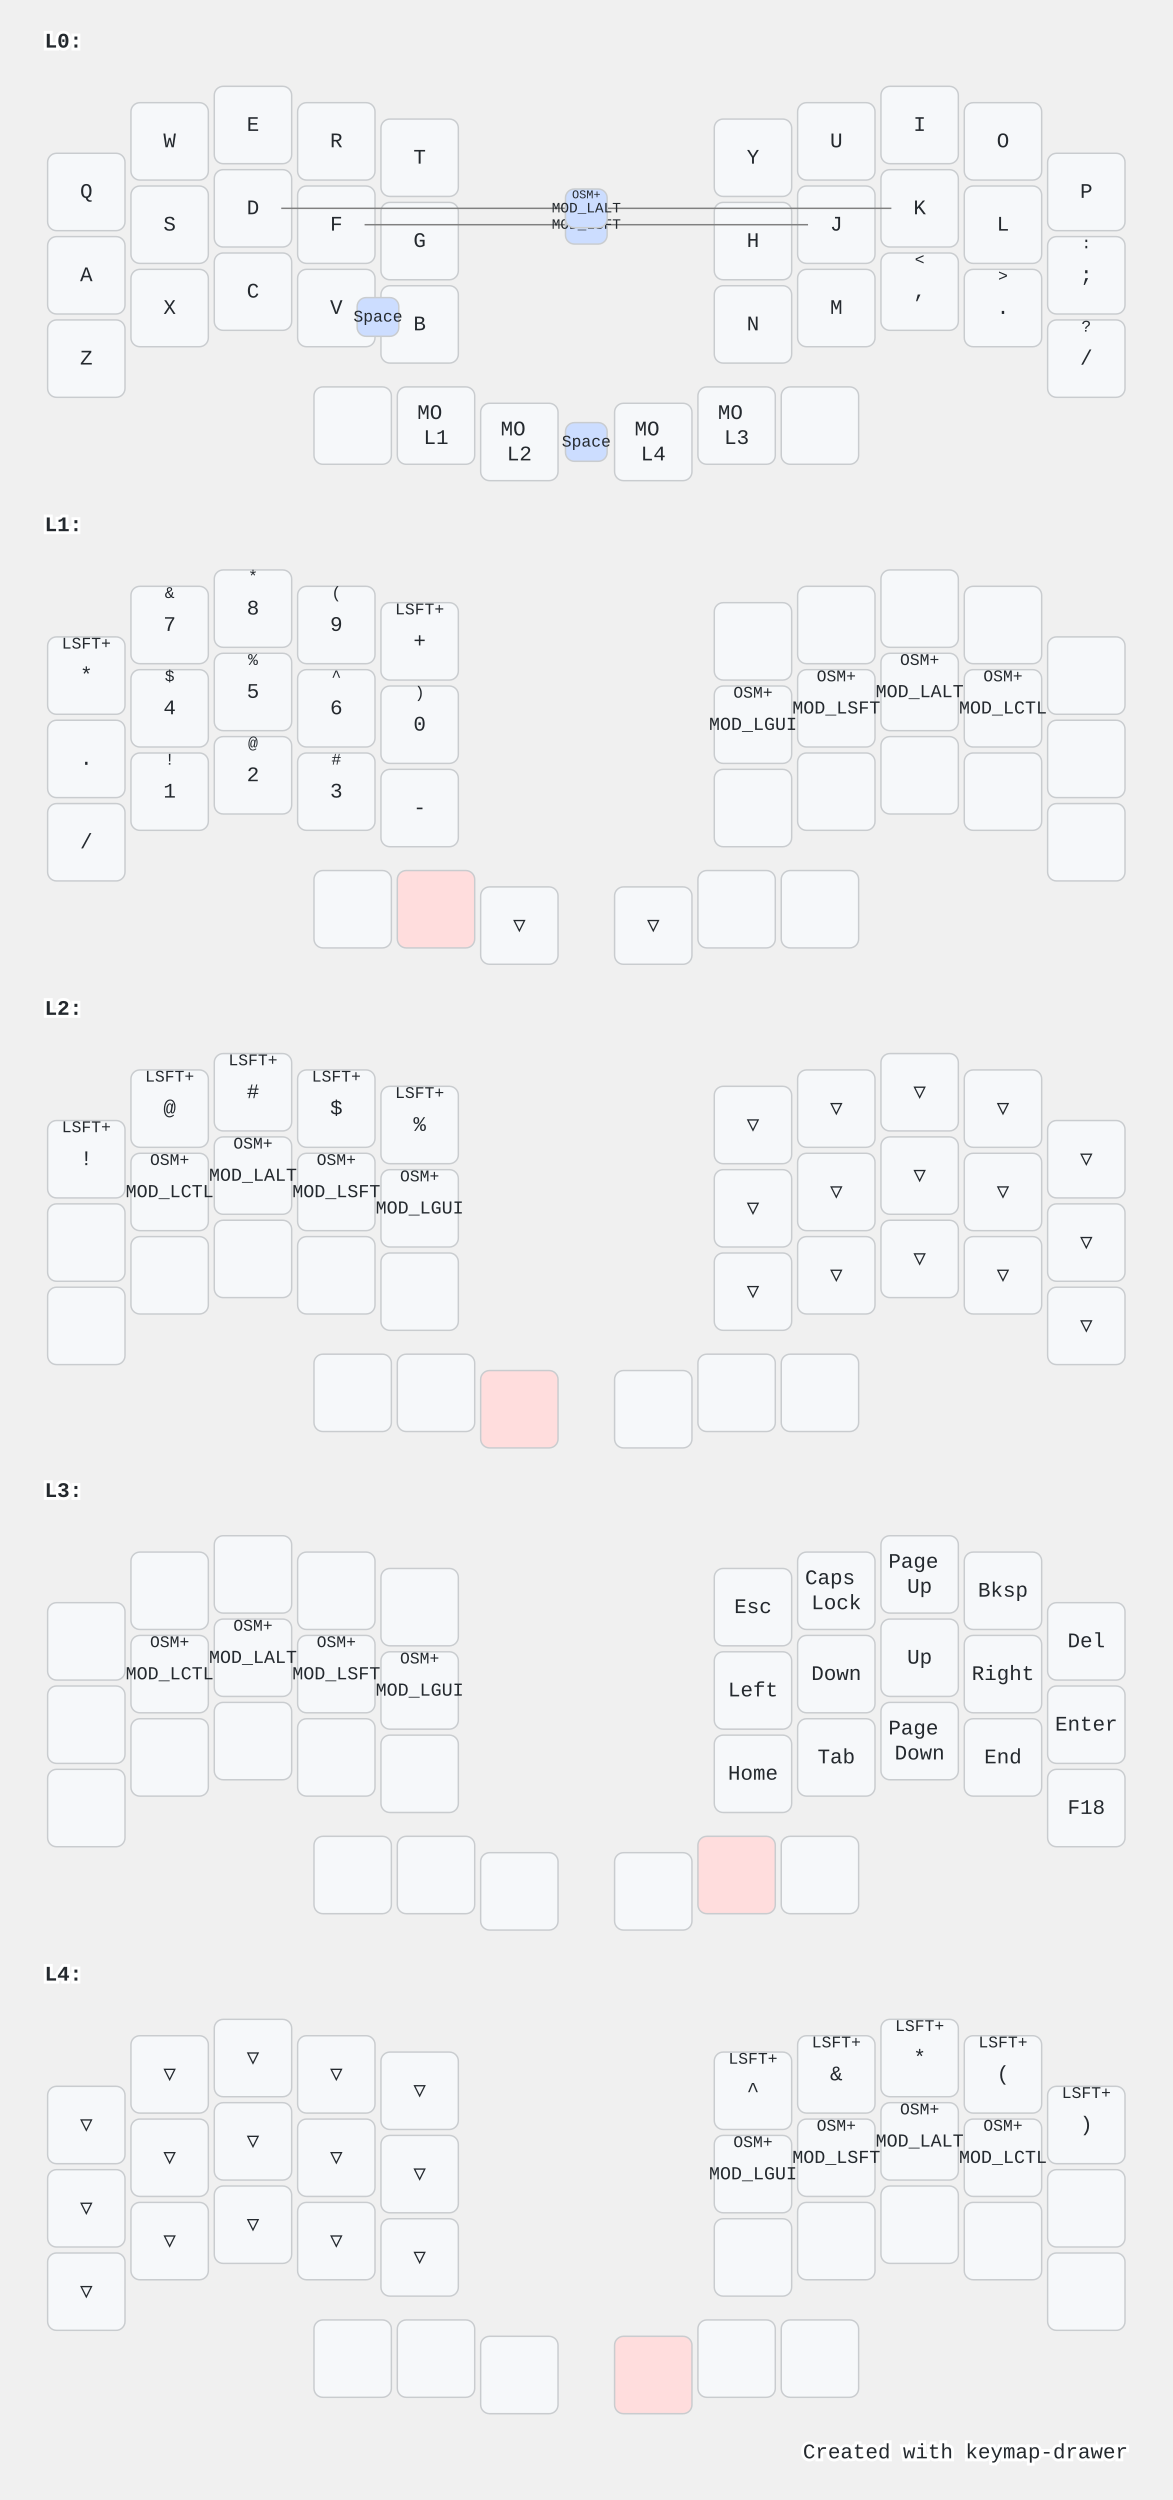
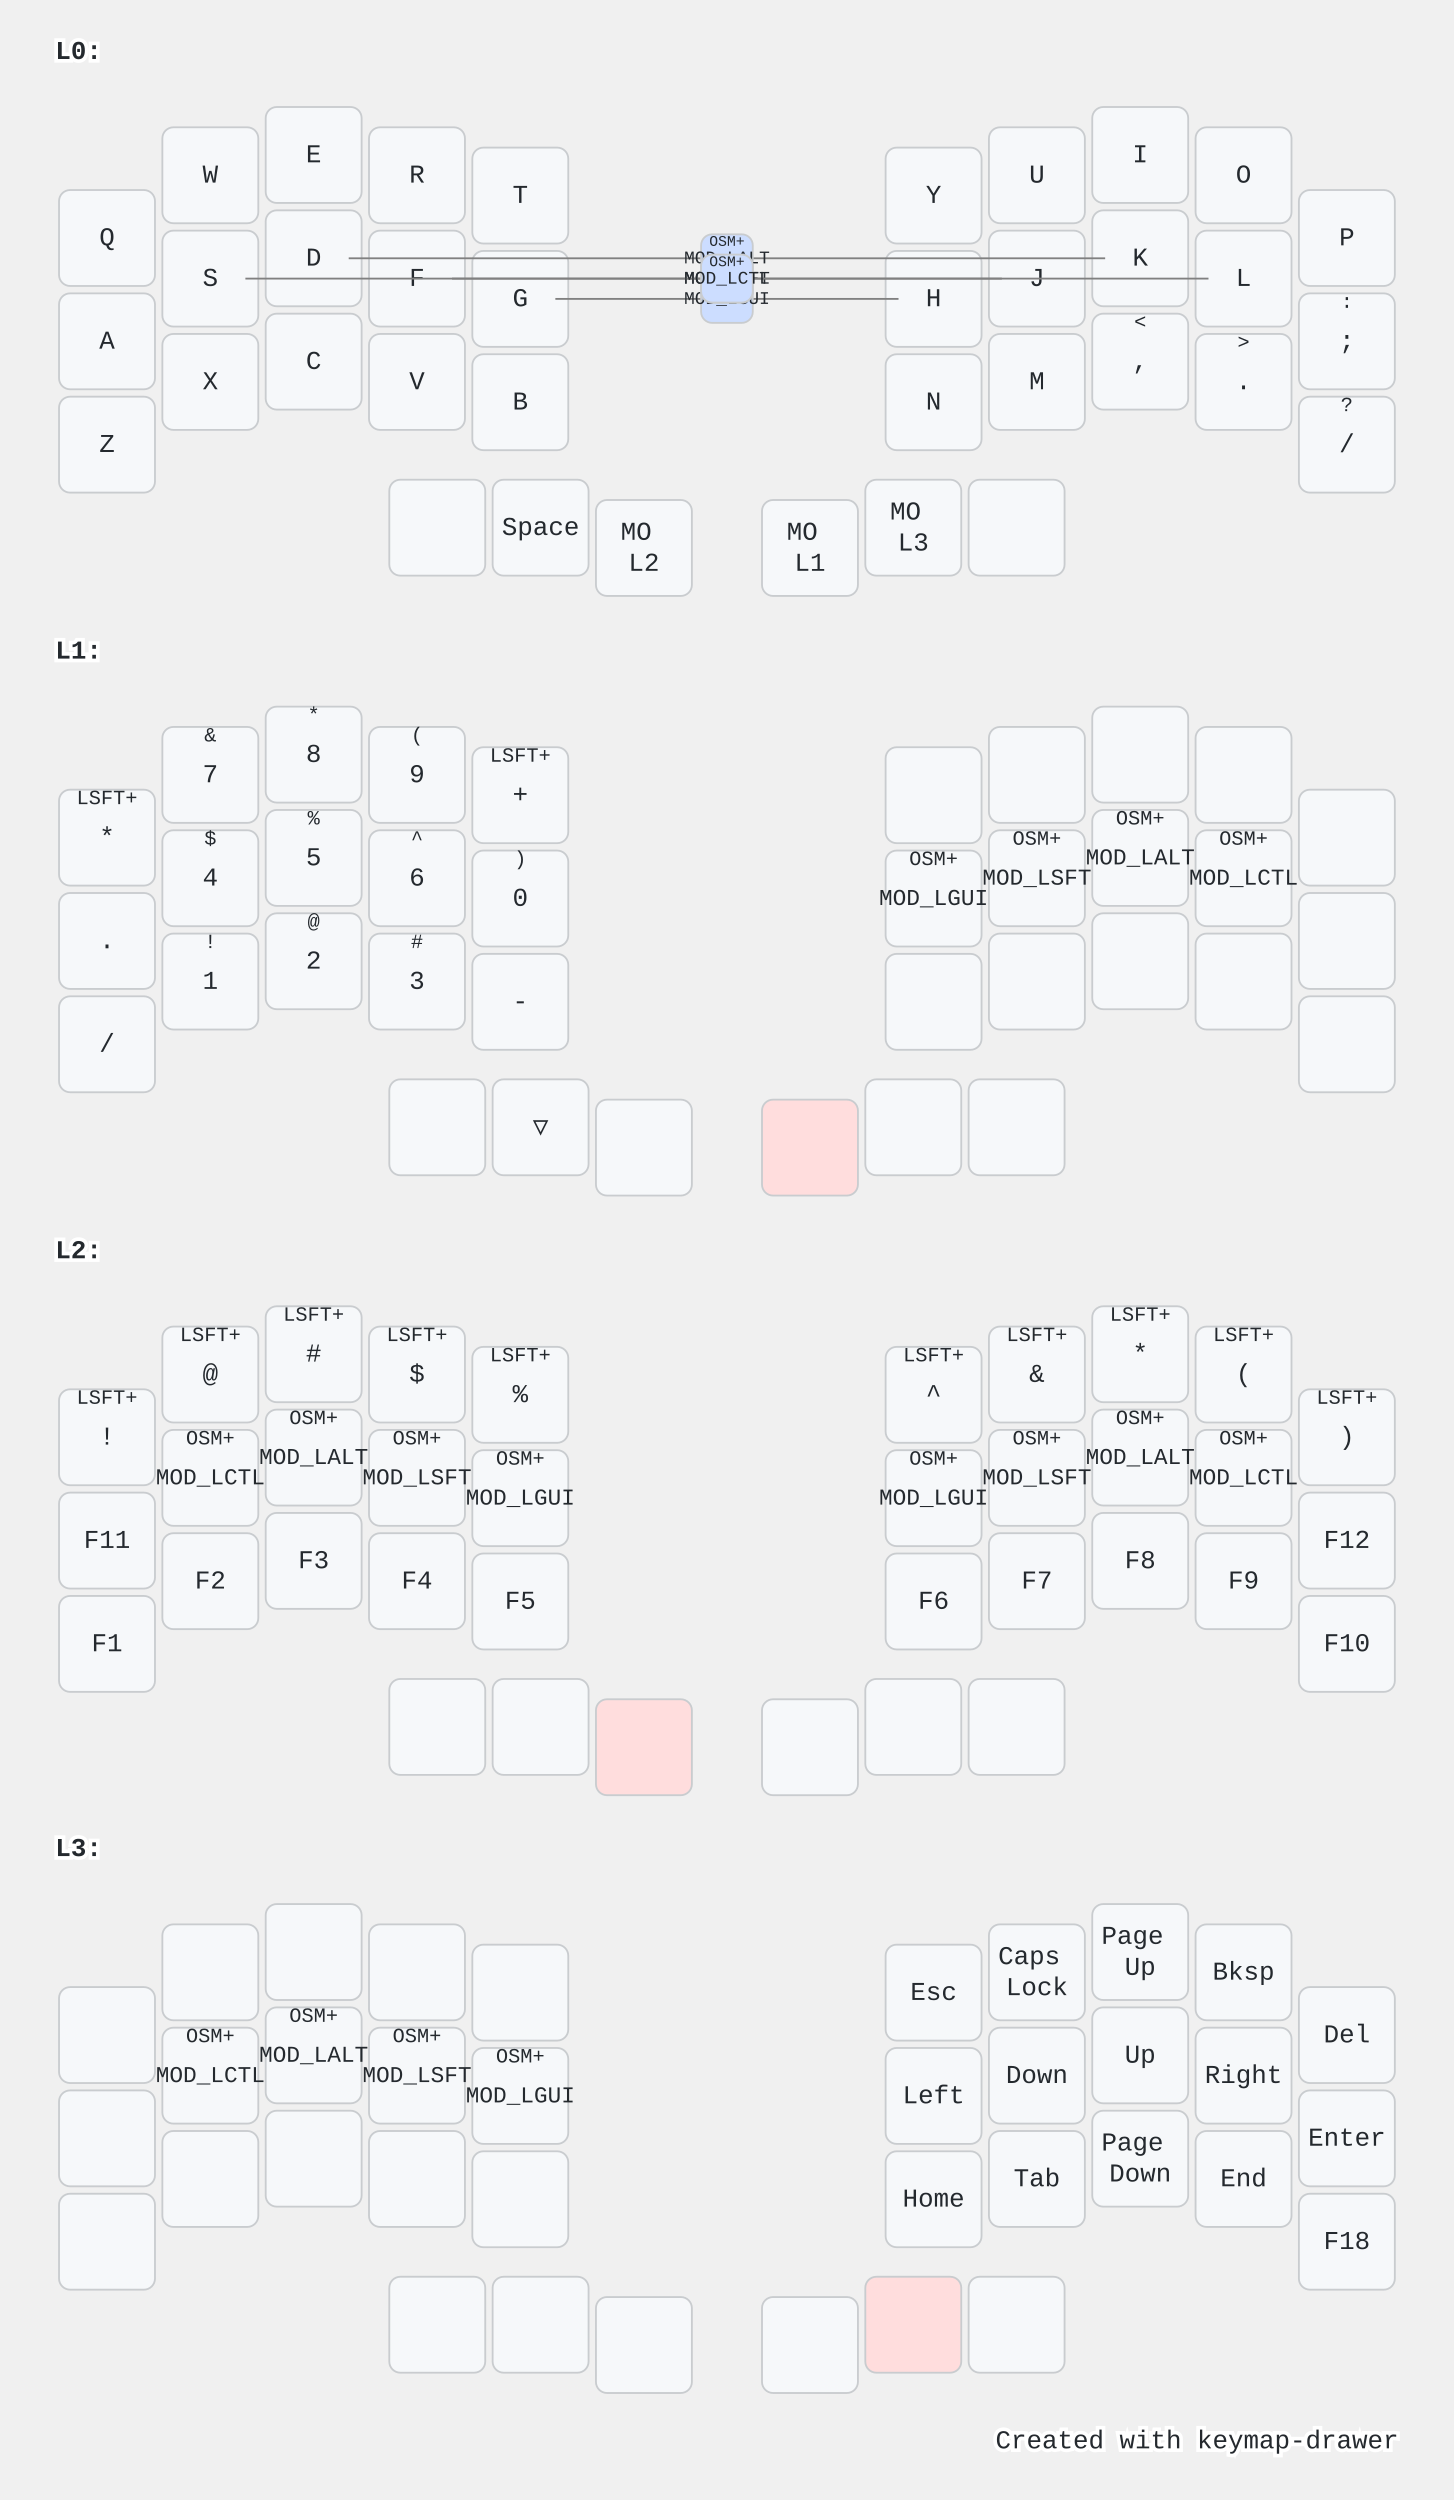
- <svg xmlns="http://www.w3.org/2000/svg" width="788" height="1680" viewBox="0 0 788 1680" class="keymap">
+ <svg xmlns="http://www.w3.org/2000/svg" width="788" height="1355" viewBox="0 0 788 1355" class="keymap">
  <style>/* inherit to force styles through use tags */
svg path {
    fill: inherit;
}

/* font and background color specifications */
svg.keymap {
    font-family: SFMono-Regular,Consolas,Liberation Mono,Menlo,monospace;
    font-size: 14px;
    font-kerning: normal;
    text-rendering: optimizeLegibility;
    fill: #24292e;
}

/* default key styling */
rect.key {
    fill: #f6f8fa;
}

rect.key, rect.combo {
    stroke: #c9cccf;
    stroke-width: 1;
}

/* default key side styling, only used is draw_key_sides is set */
rect.side {
    filter: brightness(90%);
}

/* color accent for combo boxes */
rect.combo, rect.combo-separate {
    fill: #cdf;
}

/* color accent for held keys */
rect.held, rect.combo.held {
    fill: #fdd;
}

/* color accent for ghost (optional) keys */
rect.ghost, rect.combo.ghost {
    stroke-dasharray: 4, 4;
    stroke-width: 2;
}

text {
    text-anchor: middle;
    dominant-baseline: middle;
}

/* styling for layer labels */
text.label {
    font-weight: bold;
    text-anchor: start;
    stroke: white;
    stroke-width: 4;
    paint-order: stroke;
}

/* styling for optional footer */
text.footer {
    text-anchor: end;
    dominant-baseline: auto;
    stroke: white;
    stroke-width: 4;
    paint-order: stroke;
}

/* styling for combo tap, and key non-tap label text */
text.combo, text.hold, text.shifted, text.left, text.right {
    font-size: 11px;
}

text.hold {
    text-anchor: middle;
    dominant-baseline: auto;
}

text.shifted {
    text-anchor: middle;
    dominant-baseline: hanging;
}

text.left {
    text-anchor: start;
}

text.right {
    text-anchor: end;
}

text.layer-activator {
    text-decoration: underline;
}

/* styling for hold/shifted label text in combo box */
text.combo.hold, text.combo.shifted, text.combo.left, text.combo.right {
    font-size: 8px;
}

/* lighter symbol for transparent keys */
text.trans {
    fill: #7b7e81;
}

/* styling for combo dendrons */
path.combo {
    stroke-width: 1;
    stroke: gray;
    fill: none;
}

/* Start Tabler Icons Cleanup */
/* cannot use height/width with glyphs */
.icon-tabler &gt; path {
    fill: inherit;
    stroke: inherit;
    stroke-width: 2;
}
/* hide tabler's default box */
.icon-tabler &gt; path[stroke="none"][fill="none"] {
    visibility: hidden;
}
/* End Tabler Icons Cleanup */

@media (prefers-color-scheme: dark) {
svg.keymap { fill: #d1d6db; }
rect.key { fill: #3f4750; }
rect.key, rect.combo { stroke: #60666c; }
rect.combo, rect.combo-separate { fill: #1f3d7a; }
rect.held, rect.combo.held { fill: #854747; }
text.label, text.footer { stroke: black; }
text.trans { fill: #7e8184; }
path.combo { stroke: #7f7f7f; }

}</style>
  <g transform="translate(30, 0)" class="layer-L0">
    <text x="0" y="28" class="label" id="L0">L0:</text>
    <g transform="translate(0, 56)">
      <g transform="translate(28, 73)" class="key keypos-0">
        <rect rx="6" ry="6" x="-26" y="-26" width="52" height="52" class="key" />
        <text x="0" y="0" class="key tap">Q</text>
      </g>
      <g transform="translate(84, 39)" class="key keypos-1">
        <rect rx="6" ry="6" x="-26" y="-26" width="52" height="52" class="key" />
        <text x="0" y="0" class="key tap">W</text>
      </g>
      <g transform="translate(140, 28)" class="key keypos-2">
        <rect rx="6" ry="6" x="-26" y="-26" width="52" height="52" class="key" />
        <text x="0" y="0" class="key tap">E</text>
      </g>
      <g transform="translate(196, 39)" class="key keypos-3">
        <rect rx="6" ry="6" x="-26" y="-26" width="52" height="52" class="key" />
        <text x="0" y="0" class="key tap">R</text>
      </g>
      <g transform="translate(252, 50)" class="key keypos-4">
        <rect rx="6" ry="6" x="-26" y="-26" width="52" height="52" class="key" />
        <text x="0" y="0" class="key tap">T</text>
      </g>
      <g transform="translate(476, 50)" class="key keypos-5">
        <rect rx="6" ry="6" x="-26" y="-26" width="52" height="52" class="key" />
        <text x="0" y="0" class="key tap">Y</text>
      </g>
      <g transform="translate(532, 39)" class="key keypos-6">
        <rect rx="6" ry="6" x="-26" y="-26" width="52" height="52" class="key" />
        <text x="0" y="0" class="key tap">U</text>
      </g>
      <g transform="translate(588, 28)" class="key keypos-7">
        <rect rx="6" ry="6" x="-26" y="-26" width="52" height="52" class="key" />
        <text x="0" y="0" class="key tap">I</text>
      </g>
      <g transform="translate(644, 39)" class="key keypos-8">
        <rect rx="6" ry="6" x="-26" y="-26" width="52" height="52" class="key" />
        <text x="0" y="0" class="key tap">O</text>
      </g>
      <g transform="translate(700, 73)" class="key keypos-9">
        <rect rx="6" ry="6" x="-26" y="-26" width="52" height="52" class="key" />
        <text x="0" y="0" class="key tap">P</text>
      </g>
      <g transform="translate(28, 129)" class="key keypos-10">
        <rect rx="6" ry="6" x="-26" y="-26" width="52" height="52" class="key" />
        <text x="0" y="0" class="key tap">A</text>
      </g>
      <g transform="translate(84, 95)" class="key keypos-11">
        <rect rx="6" ry="6" x="-26" y="-26" width="52" height="52" class="key" />
        <text x="0" y="0" class="key tap">S</text>
      </g>
      <g transform="translate(140, 84)" class="key keypos-12">
        <rect rx="6" ry="6" x="-26" y="-26" width="52" height="52" class="key" />
        <text x="0" y="0" class="key tap">D</text>
      </g>
      <g transform="translate(196, 95)" class="key keypos-13">
        <rect rx="6" ry="6" x="-26" y="-26" width="52" height="52" class="key" />
        <text x="0" y="0" class="key tap">F</text>
      </g>
      <g transform="translate(252, 106)" class="key keypos-14">
        <rect rx="6" ry="6" x="-26" y="-26" width="52" height="52" class="key" />
        <text x="0" y="0" class="key tap">G</text>
      </g>
      <g transform="translate(476, 106)" class="key keypos-15">
        <rect rx="6" ry="6" x="-26" y="-26" width="52" height="52" class="key" />
        <text x="0" y="0" class="key tap">H</text>
      </g>
      <g transform="translate(532, 95)" class="key keypos-16">
        <rect rx="6" ry="6" x="-26" y="-26" width="52" height="52" class="key" />
        <text x="0" y="0" class="key tap">J</text>
      </g>
      <g transform="translate(588, 84)" class="key keypos-17">
        <rect rx="6" ry="6" x="-26" y="-26" width="52" height="52" class="key" />
        <text x="0" y="0" class="key tap">K</text>
      </g>
      <g transform="translate(644, 95)" class="key keypos-18">
        <rect rx="6" ry="6" x="-26" y="-26" width="52" height="52" class="key" />
        <text x="0" y="0" class="key tap">L</text>
      </g>
      <g transform="translate(700, 129)" class="key keypos-19">
        <rect rx="6" ry="6" x="-26" y="-26" width="52" height="52" class="key" />
        <text x="0" y="0" class="key tap">;</text>
        <text x="0" y="-24" class="key shifted">:</text>
      </g>
      <g transform="translate(28, 185)" class="key keypos-20">
        <rect rx="6" ry="6" x="-26" y="-26" width="52" height="52" class="key" />
        <text x="0" y="0" class="key tap">Z</text>
      </g>
      <g transform="translate(84, 151)" class="key keypos-21">
        <rect rx="6" ry="6" x="-26" y="-26" width="52" height="52" class="key" />
        <text x="0" y="0" class="key tap">X</text>
      </g>
      <g transform="translate(140, 140)" class="key keypos-22">
        <rect rx="6" ry="6" x="-26" y="-26" width="52" height="52" class="key" />
        <text x="0" y="0" class="key tap">C</text>
      </g>
      <g transform="translate(196, 151)" class="key keypos-23">
        <rect rx="6" ry="6" x="-26" y="-26" width="52" height="52" class="key" />
        <text x="0" y="0" class="key tap">V</text>
      </g>
      <g transform="translate(252, 162)" class="key keypos-24">
        <rect rx="6" ry="6" x="-26" y="-26" width="52" height="52" class="key" />
        <text x="0" y="0" class="key tap">B</text>
      </g>
      <g transform="translate(476, 162)" class="key keypos-25">
        <rect rx="6" ry="6" x="-26" y="-26" width="52" height="52" class="key" />
        <text x="0" y="0" class="key tap">N</text>
      </g>
      <g transform="translate(532, 151)" class="key keypos-26">
        <rect rx="6" ry="6" x="-26" y="-26" width="52" height="52" class="key" />
        <text x="0" y="0" class="key tap">M</text>
      </g>
      <g transform="translate(588, 140)" class="key keypos-27">
        <rect rx="6" ry="6" x="-26" y="-26" width="52" height="52" class="key" />
        <text x="0" y="0" class="key tap">,</text>
        <text x="0" y="-24" class="key shifted">&lt;</text>
      </g>
      <g transform="translate(644, 151)" class="key keypos-28">
        <rect rx="6" ry="6" x="-26" y="-26" width="52" height="52" class="key" />
        <text x="0" y="0" class="key tap">.</text>
        <text x="0" y="-24" class="key shifted">&gt;</text>
      </g>
      <g transform="translate(700, 185)" class="key keypos-29">
        <rect rx="6" ry="6" x="-26" y="-26" width="52" height="52" class="key" />
        <text x="0" y="0" class="key tap">/</text>
        <text x="0" y="-24" class="key shifted">?</text>
      </g>
      <g transform="translate(207, 230)" class="key keypos-30">
        <rect rx="6" ry="6" x="-26" y="-26" width="52" height="52" class="key" />
      </g>
      <g transform="translate(263, 230)" class="key keypos-31">
        <rect rx="6" ry="6" x="-26" y="-26" width="52" height="52" class="key" />
+         <text x="0" y="0" class="key tap">Space</text>
+       </g>
+       <g transform="translate(319, 241)" class="key keypos-32">
+         <rect rx="6" ry="6" x="-26" y="-26" width="52" height="52" class="key" />
+         <text x="0" y="0" class="key tap">
+           <tspan x="0" dy="-0.6em">MO</tspan>
+           <tspan x="0" dy="1.2em">L2</tspan>
+         </text>
+       </g>
+       <g transform="translate(409, 241)" class="key keypos-33">
+         <rect rx="6" ry="6" x="-26" y="-26" width="52" height="52" class="key" />
        <text x="0" y="0" class="key tap">
          <tspan x="0" dy="-0.6em">MO</tspan>
          <tspan x="0" dy="1.2em">L1</tspan>
        </text>
      </g>
-       <g transform="translate(319, 241)" class="key keypos-32">
-         <rect rx="6" ry="6" x="-26" y="-26" width="52" height="52" class="key" />
-         <text x="0" y="0" class="key tap">
-           <tspan x="0" dy="-0.6em">MO</tspan>
-           <tspan x="0" dy="1.2em">L2</tspan>
-         </text>
-       </g>
-       <g transform="translate(409, 241)" class="key keypos-33">
-         <rect rx="6" ry="6" x="-26" y="-26" width="52" height="52" class="key" />
-         <text x="0" y="0" class="key tap">
-           <tspan x="0" dy="-0.6em">MO</tspan>
-           <tspan x="0" dy="1.2em">L4</tspan>
-         </text>
-       </g>
      <g transform="translate(465, 230)" class="key keypos-34">
        <rect rx="6" ry="6" x="-26" y="-26" width="52" height="52" class="key" />
        <text x="0" y="0" class="key tap">
          <tspan x="0" dy="-0.6em">MO</tspan>
          <tspan x="0" dy="1.2em">L3</tspan>
        </text>
      </g>
      <g transform="translate(521, 230)" class="key keypos-35">
        <rect rx="6" ry="6" x="-26" y="-26" width="52" height="52" class="key" />
      </g>
      <g class="combo combopos-0">
-         <rect rx="6" ry="6" x="210" y="144" width="28" height="26" class="combo" />
-         <text x="224" y="157" class="combo tap">Space</text>
+         <path d="M364,106 l-93,0" class="combo" />
+         <path d="M364,106 l93,0" class="combo" />
+         <rect rx="6" ry="6" x="350" y="93" width="28" height="26" class="combo" />
+         <text x="364" y="106" class="combo tap">
+           <tspan style="font-size: 88%">MOD_LGUI</tspan>
+         </text>
+         <text x="364" y="95" class="combo shifted">OSM+</text>
      </g>
      <g class="combo combopos-1">
-         <rect rx="6" ry="6" x="350" y="228" width="28" height="26" class="combo" />
-         <text x="364" y="241" class="combo tap">Space</text>
-       </g>
-       <g class="combo combopos-2">
        <path d="M364,95 l-149,0" class="combo" />
        <path d="M364,95 l149,0" class="combo" />
        <rect rx="6" ry="6" x="350" y="82" width="28" height="26" class="combo" />
        <text x="364" y="95" class="combo tap">
          <tspan style="font-size: 88%">MOD_LSFT</tspan>
        </text>
        <text x="364" y="84" class="combo shifted">OSM+</text>
      </g>
-       <g class="combo combopos-3">
+       <g class="combo combopos-2">
        <path d="M364,84 l-205,0" class="combo" />
        <path d="M364,84 l205,0" class="combo" />
        <rect rx="6" ry="6" x="350" y="71" width="28" height="26" class="combo" />
        <text x="364" y="84" class="combo tap">
          <tspan style="font-size: 88%">MOD_LALT</tspan>
        </text>
        <text x="364" y="73" class="combo shifted">OSM+</text>
+       </g>
+       <g class="combo combopos-3">
+         <path d="M364,95 l261,0" class="combo" />
+         <path d="M364,95 l-261,0" class="combo" />
+         <rect rx="6" ry="6" x="350" y="82" width="28" height="26" class="combo" />
+         <text x="364" y="95" class="combo tap">
+           <tspan style="font-size: 88%">MOD_LCTL</tspan>
+         </text>
+         <text x="364" y="84" class="combo shifted">OSM+</text>
      </g>
    </g>
  </g>
  <g transform="translate(30, 325)" class="layer-L1">
    <text x="0" y="28" class="label" id="L1">L1:</text>
    <g transform="translate(0, 56)">
      <g transform="translate(28, 73)" class="key keypos-0">
        <rect rx="6" ry="6" x="-26" y="-26" width="52" height="52" class="key" />
        <text x="0" y="0" class="key tap">*</text>
        <text x="0" y="-24" class="key shifted">LSFT+</text>
      </g>
      <g transform="translate(84, 39)" class="key keypos-1">
        <rect rx="6" ry="6" x="-26" y="-26" width="52" height="52" class="key" />
        <text x="0" y="0" class="key tap">7</text>
        <text x="0" y="-24" class="key shifted">&amp;</text>
      </g>
      <g transform="translate(140, 28)" class="key keypos-2">
        <rect rx="6" ry="6" x="-26" y="-26" width="52" height="52" class="key" />
        <text x="0" y="0" class="key tap">8</text>
        <text x="0" y="-24" class="key shifted">*</text>
      </g>
      <g transform="translate(196, 39)" class="key keypos-3">
        <rect rx="6" ry="6" x="-26" y="-26" width="52" height="52" class="key" />
        <text x="0" y="0" class="key tap">9</text>
        <text x="0" y="-24" class="key shifted">(</text>
      </g>
      <g transform="translate(252, 50)" class="key keypos-4">
        <rect rx="6" ry="6" x="-26" y="-26" width="52" height="52" class="key" />
        <text x="0" y="0" class="key tap">+</text>
        <text x="0" y="-24" class="key shifted">LSFT+</text>
      </g>
      <g transform="translate(476, 50)" class="key keypos-5">
        <rect rx="6" ry="6" x="-26" y="-26" width="52" height="52" class="key" />
      </g>
      <g transform="translate(532, 39)" class="key keypos-6">
        <rect rx="6" ry="6" x="-26" y="-26" width="52" height="52" class="key" />
      </g>
      <g transform="translate(588, 28)" class="key keypos-7">
        <rect rx="6" ry="6" x="-26" y="-26" width="52" height="52" class="key" />
      </g>
      <g transform="translate(644, 39)" class="key keypos-8">
        <rect rx="6" ry="6" x="-26" y="-26" width="52" height="52" class="key" />
      </g>
      <g transform="translate(700, 73)" class="key keypos-9">
        <rect rx="6" ry="6" x="-26" y="-26" width="52" height="52" class="key" />
      </g>
      <g transform="translate(28, 129)" class="key keypos-10">
        <rect rx="6" ry="6" x="-26" y="-26" width="52" height="52" class="key" />
        <text x="0" y="0" class="key tap">.</text>
      </g>
      <g transform="translate(84, 95)" class="key keypos-11">
        <rect rx="6" ry="6" x="-26" y="-26" width="52" height="52" class="key" />
        <text x="0" y="0" class="key tap">4</text>
        <text x="0" y="-24" class="key shifted">$</text>
      </g>
      <g transform="translate(140, 84)" class="key keypos-12">
        <rect rx="6" ry="6" x="-26" y="-26" width="52" height="52" class="key" />
        <text x="0" y="0" class="key tap">5</text>
        <text x="0" y="-24" class="key shifted">%</text>
      </g>
      <g transform="translate(196, 95)" class="key keypos-13">
        <rect rx="6" ry="6" x="-26" y="-26" width="52" height="52" class="key" />
        <text x="0" y="0" class="key tap">6</text>
        <text x="0" y="-24" class="key shifted">^</text>
      </g>
      <g transform="translate(252, 106)" class="key keypos-14">
        <rect rx="6" ry="6" x="-26" y="-26" width="52" height="52" class="key" />
        <text x="0" y="0" class="key tap">0</text>
        <text x="0" y="-24" class="key shifted">)</text>
      </g>
      <g transform="translate(476, 106)" class="key keypos-15">
        <rect rx="6" ry="6" x="-26" y="-26" width="52" height="52" class="key" />
        <text x="0" y="0" class="key tap">
          <tspan style="font-size: 88%">MOD_LGUI</tspan>
        </text>
        <text x="0" y="-24" class="key shifted">OSM+</text>
      </g>
      <g transform="translate(532, 95)" class="key keypos-16">
        <rect rx="6" ry="6" x="-26" y="-26" width="52" height="52" class="key" />
        <text x="0" y="0" class="key tap">
          <tspan style="font-size: 88%">MOD_LSFT</tspan>
        </text>
        <text x="0" y="-24" class="key shifted">OSM+</text>
      </g>
      <g transform="translate(588, 84)" class="key keypos-17">
        <rect rx="6" ry="6" x="-26" y="-26" width="52" height="52" class="key" />
        <text x="0" y="0" class="key tap">
          <tspan style="font-size: 88%">MOD_LALT</tspan>
        </text>
        <text x="0" y="-24" class="key shifted">OSM+</text>
      </g>
      <g transform="translate(644, 95)" class="key keypos-18">
        <rect rx="6" ry="6" x="-26" y="-26" width="52" height="52" class="key" />
        <text x="0" y="0" class="key tap">
          <tspan style="font-size: 88%">MOD_LCTL</tspan>
        </text>
        <text x="0" y="-24" class="key shifted">OSM+</text>
      </g>
      <g transform="translate(700, 129)" class="key keypos-19">
        <rect rx="6" ry="6" x="-26" y="-26" width="52" height="52" class="key" />
      </g>
      <g transform="translate(28, 185)" class="key keypos-20">
        <rect rx="6" ry="6" x="-26" y="-26" width="52" height="52" class="key" />
        <text x="0" y="0" class="key tap">/</text>
      </g>
      <g transform="translate(84, 151)" class="key keypos-21">
        <rect rx="6" ry="6" x="-26" y="-26" width="52" height="52" class="key" />
        <text x="0" y="0" class="key tap">1</text>
        <text x="0" y="-24" class="key shifted">!</text>
      </g>
      <g transform="translate(140, 140)" class="key keypos-22">
        <rect rx="6" ry="6" x="-26" y="-26" width="52" height="52" class="key" />
        <text x="0" y="0" class="key tap">2</text>
        <text x="0" y="-24" class="key shifted">@</text>
      </g>
      <g transform="translate(196, 151)" class="key keypos-23">
        <rect rx="6" ry="6" x="-26" y="-26" width="52" height="52" class="key" />
        <text x="0" y="0" class="key tap">3</text>
        <text x="0" y="-24" class="key shifted">#</text>
      </g>
      <g transform="translate(252, 162)" class="key keypos-24">
        <rect rx="6" ry="6" x="-26" y="-26" width="52" height="52" class="key" />
        <text x="0" y="0" class="key tap">-</text>
      </g>
      <g transform="translate(476, 162)" class="key keypos-25">
        <rect rx="6" ry="6" x="-26" y="-26" width="52" height="52" class="key" />
      </g>
      <g transform="translate(532, 151)" class="key keypos-26">
        <rect rx="6" ry="6" x="-26" y="-26" width="52" height="52" class="key" />
      </g>
      <g transform="translate(588, 140)" class="key keypos-27">
        <rect rx="6" ry="6" x="-26" y="-26" width="52" height="52" class="key" />
      </g>
      <g transform="translate(644, 151)" class="key keypos-28">
        <rect rx="6" ry="6" x="-26" y="-26" width="52" height="52" class="key" />
      </g>
      <g transform="translate(700, 185)" class="key keypos-29">
        <rect rx="6" ry="6" x="-26" y="-26" width="52" height="52" class="key" />
      </g>
      <g transform="translate(207, 230)" class="key keypos-30">
        <rect rx="6" ry="6" x="-26" y="-26" width="52" height="52" class="key" />
      </g>
-       <g transform="translate(263, 230)" class="key held keypos-31">
+       <g transform="translate(263, 230)" class="key keypos-31">
+         <rect rx="6" ry="6" x="-26" y="-26" width="52" height="52" class="key" />
+         <text x="0" y="0" class="key tap">▽</text>
+       </g>
+       <g transform="translate(319, 241)" class="key keypos-32">
+         <rect rx="6" ry="6" x="-26" y="-26" width="52" height="52" class="key" />
+       </g>
+       <g transform="translate(409, 241)" class="key held keypos-33">
        <rect rx="6" ry="6" x="-26" y="-26" width="52" height="52" class="key held" />
-       </g>
-       <g transform="translate(319, 241)" class="key keypos-32">
-         <rect rx="6" ry="6" x="-26" y="-26" width="52" height="52" class="key" />
-         <text x="0" y="0" class="key tap">▽</text>
-       </g>
-       <g transform="translate(409, 241)" class="key keypos-33">
-         <rect rx="6" ry="6" x="-26" y="-26" width="52" height="52" class="key" />
-         <text x="0" y="0" class="key tap">▽</text>
      </g>
      <g transform="translate(465, 230)" class="key keypos-34">
        <rect rx="6" ry="6" x="-26" y="-26" width="52" height="52" class="key" />
      </g>
      <g transform="translate(521, 230)" class="key keypos-35">
        <rect rx="6" ry="6" x="-26" y="-26" width="52" height="52" class="key" />
      </g>
    </g>
  </g>
  <g transform="translate(30, 650)" class="layer-L2">
    <text x="0" y="28" class="label" id="L2">L2:</text>
    <g transform="translate(0, 56)">
      <g transform="translate(28, 73)" class="key keypos-0">
        <rect rx="6" ry="6" x="-26" y="-26" width="52" height="52" class="key" />
        <text x="0" y="0" class="key tap">!</text>
        <text x="0" y="-24" class="key shifted">LSFT+</text>
      </g>
      <g transform="translate(84, 39)" class="key keypos-1">
        <rect rx="6" ry="6" x="-26" y="-26" width="52" height="52" class="key" />
        <text x="0" y="0" class="key tap">@</text>
        <text x="0" y="-24" class="key shifted">LSFT+</text>
      </g>
      <g transform="translate(140, 28)" class="key keypos-2">
        <rect rx="6" ry="6" x="-26" y="-26" width="52" height="52" class="key" />
        <text x="0" y="0" class="key tap">#</text>
        <text x="0" y="-24" class="key shifted">LSFT+</text>
      </g>
      <g transform="translate(196, 39)" class="key keypos-3">
        <rect rx="6" ry="6" x="-26" y="-26" width="52" height="52" class="key" />
        <text x="0" y="0" class="key tap">$</text>
        <text x="0" y="-24" class="key shifted">LSFT+</text>
      </g>
      <g transform="translate(252, 50)" class="key keypos-4">
        <rect rx="6" ry="6" x="-26" y="-26" width="52" height="52" class="key" />
        <text x="0" y="0" class="key tap">%</text>
        <text x="0" y="-24" class="key shifted">LSFT+</text>
      </g>
      <g transform="translate(476, 50)" class="key keypos-5">
        <rect rx="6" ry="6" x="-26" y="-26" width="52" height="52" class="key" />
-         <text x="0" y="0" class="key tap">▽</text>
+         <text x="0" y="0" class="key tap">^</text>
+         <text x="0" y="-24" class="key shifted">LSFT+</text>
      </g>
      <g transform="translate(532, 39)" class="key keypos-6">
        <rect rx="6" ry="6" x="-26" y="-26" width="52" height="52" class="key" />
-         <text x="0" y="0" class="key tap">▽</text>
+         <text x="0" y="0" class="key tap">&amp;</text>
+         <text x="0" y="-24" class="key shifted">LSFT+</text>
      </g>
      <g transform="translate(588, 28)" class="key keypos-7">
        <rect rx="6" ry="6" x="-26" y="-26" width="52" height="52" class="key" />
-         <text x="0" y="0" class="key tap">▽</text>
+         <text x="0" y="0" class="key tap">*</text>
+         <text x="0" y="-24" class="key shifted">LSFT+</text>
      </g>
      <g transform="translate(644, 39)" class="key keypos-8">
        <rect rx="6" ry="6" x="-26" y="-26" width="52" height="52" class="key" />
-         <text x="0" y="0" class="key tap">▽</text>
+         <text x="0" y="0" class="key tap">(</text>
+         <text x="0" y="-24" class="key shifted">LSFT+</text>
      </g>
      <g transform="translate(700, 73)" class="key keypos-9">
        <rect rx="6" ry="6" x="-26" y="-26" width="52" height="52" class="key" />
-         <text x="0" y="0" class="key tap">▽</text>
+         <text x="0" y="0" class="key tap">)</text>
+         <text x="0" y="-24" class="key shifted">LSFT+</text>
      </g>
      <g transform="translate(28, 129)" class="key keypos-10">
        <rect rx="6" ry="6" x="-26" y="-26" width="52" height="52" class="key" />
+         <text x="0" y="0" class="key tap">F11</text>
      </g>
      <g transform="translate(84, 95)" class="key keypos-11">
        <rect rx="6" ry="6" x="-26" y="-26" width="52" height="52" class="key" />
        <text x="0" y="0" class="key tap">
          <tspan style="font-size: 88%">MOD_LCTL</tspan>
        </text>
        <text x="0" y="-24" class="key shifted">OSM+</text>
      </g>
      <g transform="translate(140, 84)" class="key keypos-12">
        <rect rx="6" ry="6" x="-26" y="-26" width="52" height="52" class="key" />
        <text x="0" y="0" class="key tap">
          <tspan style="font-size: 88%">MOD_LALT</tspan>
        </text>
        <text x="0" y="-24" class="key shifted">OSM+</text>
      </g>
      <g transform="translate(196, 95)" class="key keypos-13">
        <rect rx="6" ry="6" x="-26" y="-26" width="52" height="52" class="key" />
        <text x="0" y="0" class="key tap">
          <tspan style="font-size: 88%">MOD_LSFT</tspan>
        </text>
        <text x="0" y="-24" class="key shifted">OSM+</text>
      </g>
      <g transform="translate(252, 106)" class="key keypos-14">
        <rect rx="6" ry="6" x="-26" y="-26" width="52" height="52" class="key" />
        <text x="0" y="0" class="key tap">
          <tspan style="font-size: 88%">MOD_LGUI</tspan>
        </text>
        <text x="0" y="-24" class="key shifted">OSM+</text>
      </g>
      <g transform="translate(476, 106)" class="key keypos-15">
        <rect rx="6" ry="6" x="-26" y="-26" width="52" height="52" class="key" />
-         <text x="0" y="0" class="key tap">▽</text>
+         <text x="0" y="0" class="key tap">
+           <tspan style="font-size: 88%">MOD_LGUI</tspan>
+         </text>
+         <text x="0" y="-24" class="key shifted">OSM+</text>
      </g>
      <g transform="translate(532, 95)" class="key keypos-16">
        <rect rx="6" ry="6" x="-26" y="-26" width="52" height="52" class="key" />
-         <text x="0" y="0" class="key tap">▽</text>
+         <text x="0" y="0" class="key tap">
+           <tspan style="font-size: 88%">MOD_LSFT</tspan>
+         </text>
+         <text x="0" y="-24" class="key shifted">OSM+</text>
      </g>
      <g transform="translate(588, 84)" class="key keypos-17">
        <rect rx="6" ry="6" x="-26" y="-26" width="52" height="52" class="key" />
-         <text x="0" y="0" class="key tap">▽</text>
+         <text x="0" y="0" class="key tap">
+           <tspan style="font-size: 88%">MOD_LALT</tspan>
+         </text>
+         <text x="0" y="-24" class="key shifted">OSM+</text>
      </g>
      <g transform="translate(644, 95)" class="key keypos-18">
        <rect rx="6" ry="6" x="-26" y="-26" width="52" height="52" class="key" />
-         <text x="0" y="0" class="key tap">▽</text>
+         <text x="0" y="0" class="key tap">
+           <tspan style="font-size: 88%">MOD_LCTL</tspan>
+         </text>
+         <text x="0" y="-24" class="key shifted">OSM+</text>
      </g>
      <g transform="translate(700, 129)" class="key keypos-19">
        <rect rx="6" ry="6" x="-26" y="-26" width="52" height="52" class="key" />
-         <text x="0" y="0" class="key tap">▽</text>
+         <text x="0" y="0" class="key tap">F12</text>
      </g>
      <g transform="translate(28, 185)" class="key keypos-20">
        <rect rx="6" ry="6" x="-26" y="-26" width="52" height="52" class="key" />
+         <text x="0" y="0" class="key tap">F1</text>
      </g>
      <g transform="translate(84, 151)" class="key keypos-21">
        <rect rx="6" ry="6" x="-26" y="-26" width="52" height="52" class="key" />
+         <text x="0" y="0" class="key tap">F2</text>
      </g>
      <g transform="translate(140, 140)" class="key keypos-22">
        <rect rx="6" ry="6" x="-26" y="-26" width="52" height="52" class="key" />
+         <text x="0" y="0" class="key tap">F3</text>
      </g>
      <g transform="translate(196, 151)" class="key keypos-23">
        <rect rx="6" ry="6" x="-26" y="-26" width="52" height="52" class="key" />
+         <text x="0" y="0" class="key tap">F4</text>
      </g>
      <g transform="translate(252, 162)" class="key keypos-24">
        <rect rx="6" ry="6" x="-26" y="-26" width="52" height="52" class="key" />
+         <text x="0" y="0" class="key tap">F5</text>
      </g>
      <g transform="translate(476, 162)" class="key keypos-25">
        <rect rx="6" ry="6" x="-26" y="-26" width="52" height="52" class="key" />
-         <text x="0" y="0" class="key tap">▽</text>
+         <text x="0" y="0" class="key tap">F6</text>
      </g>
      <g transform="translate(532, 151)" class="key keypos-26">
        <rect rx="6" ry="6" x="-26" y="-26" width="52" height="52" class="key" />
-         <text x="0" y="0" class="key tap">▽</text>
+         <text x="0" y="0" class="key tap">F7</text>
      </g>
      <g transform="translate(588, 140)" class="key keypos-27">
        <rect rx="6" ry="6" x="-26" y="-26" width="52" height="52" class="key" />
-         <text x="0" y="0" class="key tap">▽</text>
+         <text x="0" y="0" class="key tap">F8</text>
      </g>
      <g transform="translate(644, 151)" class="key keypos-28">
        <rect rx="6" ry="6" x="-26" y="-26" width="52" height="52" class="key" />
-         <text x="0" y="0" class="key tap">▽</text>
+         <text x="0" y="0" class="key tap">F9</text>
      </g>
      <g transform="translate(700, 185)" class="key keypos-29">
        <rect rx="6" ry="6" x="-26" y="-26" width="52" height="52" class="key" />
-         <text x="0" y="0" class="key tap">▽</text>
+         <text x="0" y="0" class="key tap">F10</text>
      </g>
      <g transform="translate(207, 230)" class="key keypos-30">
        <rect rx="6" ry="6" x="-26" y="-26" width="52" height="52" class="key" />
      </g>
      <g transform="translate(263, 230)" class="key keypos-31">
        <rect rx="6" ry="6" x="-26" y="-26" width="52" height="52" class="key" />
      </g>
      <g transform="translate(319, 241)" class="key held keypos-32">
        <rect rx="6" ry="6" x="-26" y="-26" width="52" height="52" class="key held" />
      </g>
      <g transform="translate(409, 241)" class="key keypos-33">
        <rect rx="6" ry="6" x="-26" y="-26" width="52" height="52" class="key" />
      </g>
      <g transform="translate(465, 230)" class="key keypos-34">
        <rect rx="6" ry="6" x="-26" y="-26" width="52" height="52" class="key" />
      </g>
      <g transform="translate(521, 230)" class="key keypos-35">
        <rect rx="6" ry="6" x="-26" y="-26" width="52" height="52" class="key" />
      </g>
    </g>
  </g>
  <g transform="translate(30, 974)" class="layer-L3">
    <text x="0" y="28" class="label" id="L3">L3:</text>
    <g transform="translate(0, 56)">
      <g transform="translate(28, 73)" class="key keypos-0">
        <rect rx="6" ry="6" x="-26" y="-26" width="52" height="52" class="key" />
      </g>
      <g transform="translate(84, 39)" class="key keypos-1">
        <rect rx="6" ry="6" x="-26" y="-26" width="52" height="52" class="key" />
      </g>
      <g transform="translate(140, 28)" class="key keypos-2">
        <rect rx="6" ry="6" x="-26" y="-26" width="52" height="52" class="key" />
      </g>
      <g transform="translate(196, 39)" class="key keypos-3">
        <rect rx="6" ry="6" x="-26" y="-26" width="52" height="52" class="key" />
      </g>
      <g transform="translate(252, 50)" class="key keypos-4">
        <rect rx="6" ry="6" x="-26" y="-26" width="52" height="52" class="key" />
      </g>
      <g transform="translate(476, 50)" class="key keypos-5">
        <rect rx="6" ry="6" x="-26" y="-26" width="52" height="52" class="key" />
        <text x="0" y="0" class="key tap">Esc</text>
      </g>
      <g transform="translate(532, 39)" class="key keypos-6">
        <rect rx="6" ry="6" x="-26" y="-26" width="52" height="52" class="key" />
        <text x="0" y="0" class="key tap">
          <tspan x="0" dy="-0.6em">Caps</tspan>
          <tspan x="0" dy="1.2em">Lock</tspan>
        </text>
      </g>
      <g transform="translate(588, 28)" class="key keypos-7">
        <rect rx="6" ry="6" x="-26" y="-26" width="52" height="52" class="key" />
        <text x="0" y="0" class="key tap">
          <tspan x="0" dy="-0.6em">Page</tspan>
          <tspan x="0" dy="1.2em">Up</tspan>
        </text>
      </g>
      <g transform="translate(644, 39)" class="key keypos-8">
        <rect rx="6" ry="6" x="-26" y="-26" width="52" height="52" class="key" />
        <text x="0" y="0" class="key tap">Bksp</text>
      </g>
      <g transform="translate(700, 73)" class="key keypos-9">
        <rect rx="6" ry="6" x="-26" y="-26" width="52" height="52" class="key" />
        <text x="0" y="0" class="key tap">Del</text>
      </g>
      <g transform="translate(28, 129)" class="key keypos-10">
        <rect rx="6" ry="6" x="-26" y="-26" width="52" height="52" class="key" />
      </g>
      <g transform="translate(84, 95)" class="key keypos-11">
        <rect rx="6" ry="6" x="-26" y="-26" width="52" height="52" class="key" />
        <text x="0" y="0" class="key tap">
          <tspan style="font-size: 88%">MOD_LCTL</tspan>
        </text>
        <text x="0" y="-24" class="key shifted">OSM+</text>
      </g>
      <g transform="translate(140, 84)" class="key keypos-12">
        <rect rx="6" ry="6" x="-26" y="-26" width="52" height="52" class="key" />
        <text x="0" y="0" class="key tap">
          <tspan style="font-size: 88%">MOD_LALT</tspan>
        </text>
        <text x="0" y="-24" class="key shifted">OSM+</text>
      </g>
      <g transform="translate(196, 95)" class="key keypos-13">
        <rect rx="6" ry="6" x="-26" y="-26" width="52" height="52" class="key" />
        <text x="0" y="0" class="key tap">
          <tspan style="font-size: 88%">MOD_LSFT</tspan>
        </text>
        <text x="0" y="-24" class="key shifted">OSM+</text>
      </g>
      <g transform="translate(252, 106)" class="key keypos-14">
        <rect rx="6" ry="6" x="-26" y="-26" width="52" height="52" class="key" />
        <text x="0" y="0" class="key tap">
          <tspan style="font-size: 88%">MOD_LGUI</tspan>
        </text>
        <text x="0" y="-24" class="key shifted">OSM+</text>
      </g>
      <g transform="translate(476, 106)" class="key keypos-15">
        <rect rx="6" ry="6" x="-26" y="-26" width="52" height="52" class="key" />
        <text x="0" y="0" class="key tap">Left</text>
      </g>
      <g transform="translate(532, 95)" class="key keypos-16">
        <rect rx="6" ry="6" x="-26" y="-26" width="52" height="52" class="key" />
        <text x="0" y="0" class="key tap">Down</text>
      </g>
      <g transform="translate(588, 84)" class="key keypos-17">
        <rect rx="6" ry="6" x="-26" y="-26" width="52" height="52" class="key" />
        <text x="0" y="0" class="key tap">Up</text>
      </g>
      <g transform="translate(644, 95)" class="key keypos-18">
        <rect rx="6" ry="6" x="-26" y="-26" width="52" height="52" class="key" />
        <text x="0" y="0" class="key tap">Right</text>
      </g>
      <g transform="translate(700, 129)" class="key keypos-19">
        <rect rx="6" ry="6" x="-26" y="-26" width="52" height="52" class="key" />
        <text x="0" y="0" class="key tap">Enter</text>
      </g>
      <g transform="translate(28, 185)" class="key keypos-20">
        <rect rx="6" ry="6" x="-26" y="-26" width="52" height="52" class="key" />
      </g>
      <g transform="translate(84, 151)" class="key keypos-21">
        <rect rx="6" ry="6" x="-26" y="-26" width="52" height="52" class="key" />
      </g>
      <g transform="translate(140, 140)" class="key keypos-22">
        <rect rx="6" ry="6" x="-26" y="-26" width="52" height="52" class="key" />
      </g>
      <g transform="translate(196, 151)" class="key keypos-23">
        <rect rx="6" ry="6" x="-26" y="-26" width="52" height="52" class="key" />
      </g>
      <g transform="translate(252, 162)" class="key keypos-24">
        <rect rx="6" ry="6" x="-26" y="-26" width="52" height="52" class="key" />
      </g>
      <g transform="translate(476, 162)" class="key keypos-25">
        <rect rx="6" ry="6" x="-26" y="-26" width="52" height="52" class="key" />
        <text x="0" y="0" class="key tap">Home</text>
      </g>
      <g transform="translate(532, 151)" class="key keypos-26">
        <rect rx="6" ry="6" x="-26" y="-26" width="52" height="52" class="key" />
        <text x="0" y="0" class="key tap">Tab</text>
      </g>
      <g transform="translate(588, 140)" class="key keypos-27">
        <rect rx="6" ry="6" x="-26" y="-26" width="52" height="52" class="key" />
        <text x="0" y="0" class="key tap">
          <tspan x="0" dy="-0.6em">Page</tspan>
          <tspan x="0" dy="1.2em">Down</tspan>
        </text>
      </g>
      <g transform="translate(644, 151)" class="key keypos-28">
        <rect rx="6" ry="6" x="-26" y="-26" width="52" height="52" class="key" />
        <text x="0" y="0" class="key tap">End</text>
      </g>
      <g transform="translate(700, 185)" class="key keypos-29">
        <rect rx="6" ry="6" x="-26" y="-26" width="52" height="52" class="key" />
        <text x="0" y="0" class="key tap">F18</text>
      </g>
      <g transform="translate(207, 230)" class="key keypos-30">
        <rect rx="6" ry="6" x="-26" y="-26" width="52" height="52" class="key" />
      </g>
      <g transform="translate(263, 230)" class="key keypos-31">
        <rect rx="6" ry="6" x="-26" y="-26" width="52" height="52" class="key" />
      </g>
      <g transform="translate(319, 241)" class="key keypos-32">
        <rect rx="6" ry="6" x="-26" y="-26" width="52" height="52" class="key" />
      </g>
      <g transform="translate(409, 241)" class="key keypos-33">
        <rect rx="6" ry="6" x="-26" y="-26" width="52" height="52" class="key" />
      </g>
      <g transform="translate(465, 230)" class="key held keypos-34">
        <rect rx="6" ry="6" x="-26" y="-26" width="52" height="52" class="key held" />
      </g>
      <g transform="translate(521, 230)" class="key keypos-35">
        <rect rx="6" ry="6" x="-26" y="-26" width="52" height="52" class="key" />
      </g>
    </g>
  </g>
-   <g transform="translate(30, 1299)" class="layer-L4">
-     <text x="0" y="28" class="label" id="L4">L4:</text>
-     <g transform="translate(0, 56)">
-       <g transform="translate(28, 73)" class="key keypos-0">
-         <rect rx="6" ry="6" x="-26" y="-26" width="52" height="52" class="key" />
-         <text x="0" y="0" class="key tap">▽</text>
-       </g>
-       <g transform="translate(84, 39)" class="key keypos-1">
-         <rect rx="6" ry="6" x="-26" y="-26" width="52" height="52" class="key" />
-         <text x="0" y="0" class="key tap">▽</text>
-       </g>
-       <g transform="translate(140, 28)" class="key keypos-2">
-         <rect rx="6" ry="6" x="-26" y="-26" width="52" height="52" class="key" />
-         <text x="0" y="0" class="key tap">▽</text>
-       </g>
-       <g transform="translate(196, 39)" class="key keypos-3">
-         <rect rx="6" ry="6" x="-26" y="-26" width="52" height="52" class="key" />
-         <text x="0" y="0" class="key tap">▽</text>
-       </g>
-       <g transform="translate(252, 50)" class="key keypos-4">
-         <rect rx="6" ry="6" x="-26" y="-26" width="52" height="52" class="key" />
-         <text x="0" y="0" class="key tap">▽</text>
-       </g>
-       <g transform="translate(476, 50)" class="key keypos-5">
-         <rect rx="6" ry="6" x="-26" y="-26" width="52" height="52" class="key" />
-         <text x="0" y="0" class="key tap">^</text>
-         <text x="0" y="-24" class="key shifted">LSFT+</text>
-       </g>
-       <g transform="translate(532, 39)" class="key keypos-6">
-         <rect rx="6" ry="6" x="-26" y="-26" width="52" height="52" class="key" />
-         <text x="0" y="0" class="key tap">&amp;</text>
-         <text x="0" y="-24" class="key shifted">LSFT+</text>
-       </g>
-       <g transform="translate(588, 28)" class="key keypos-7">
-         <rect rx="6" ry="6" x="-26" y="-26" width="52" height="52" class="key" />
-         <text x="0" y="0" class="key tap">*</text>
-         <text x="0" y="-24" class="key shifted">LSFT+</text>
-       </g>
-       <g transform="translate(644, 39)" class="key keypos-8">
-         <rect rx="6" ry="6" x="-26" y="-26" width="52" height="52" class="key" />
-         <text x="0" y="0" class="key tap">(</text>
-         <text x="0" y="-24" class="key shifted">LSFT+</text>
-       </g>
-       <g transform="translate(700, 73)" class="key keypos-9">
-         <rect rx="6" ry="6" x="-26" y="-26" width="52" height="52" class="key" />
-         <text x="0" y="0" class="key tap">)</text>
-         <text x="0" y="-24" class="key shifted">LSFT+</text>
-       </g>
-       <g transform="translate(28, 129)" class="key keypos-10">
-         <rect rx="6" ry="6" x="-26" y="-26" width="52" height="52" class="key" />
-         <text x="0" y="0" class="key tap">▽</text>
-       </g>
-       <g transform="translate(84, 95)" class="key keypos-11">
-         <rect rx="6" ry="6" x="-26" y="-26" width="52" height="52" class="key" />
-         <text x="0" y="0" class="key tap">▽</text>
-       </g>
-       <g transform="translate(140, 84)" class="key keypos-12">
-         <rect rx="6" ry="6" x="-26" y="-26" width="52" height="52" class="key" />
-         <text x="0" y="0" class="key tap">▽</text>
-       </g>
-       <g transform="translate(196, 95)" class="key keypos-13">
-         <rect rx="6" ry="6" x="-26" y="-26" width="52" height="52" class="key" />
-         <text x="0" y="0" class="key tap">▽</text>
-       </g>
-       <g transform="translate(252, 106)" class="key keypos-14">
-         <rect rx="6" ry="6" x="-26" y="-26" width="52" height="52" class="key" />
-         <text x="0" y="0" class="key tap">▽</text>
-       </g>
-       <g transform="translate(476, 106)" class="key keypos-15">
-         <rect rx="6" ry="6" x="-26" y="-26" width="52" height="52" class="key" />
-         <text x="0" y="0" class="key tap">
-           <tspan style="font-size: 88%">MOD_LGUI</tspan>
-         </text>
-         <text x="0" y="-24" class="key shifted">OSM+</text>
-       </g>
-       <g transform="translate(532, 95)" class="key keypos-16">
-         <rect rx="6" ry="6" x="-26" y="-26" width="52" height="52" class="key" />
-         <text x="0" y="0" class="key tap">
-           <tspan style="font-size: 88%">MOD_LSFT</tspan>
-         </text>
-         <text x="0" y="-24" class="key shifted">OSM+</text>
-       </g>
-       <g transform="translate(588, 84)" class="key keypos-17">
-         <rect rx="6" ry="6" x="-26" y="-26" width="52" height="52" class="key" />
-         <text x="0" y="0" class="key tap">
-           <tspan style="font-size: 88%">MOD_LALT</tspan>
-         </text>
-         <text x="0" y="-24" class="key shifted">OSM+</text>
-       </g>
-       <g transform="translate(644, 95)" class="key keypos-18">
-         <rect rx="6" ry="6" x="-26" y="-26" width="52" height="52" class="key" />
-         <text x="0" y="0" class="key tap">
-           <tspan style="font-size: 88%">MOD_LCTL</tspan>
-         </text>
-         <text x="0" y="-24" class="key shifted">OSM+</text>
-       </g>
-       <g transform="translate(700, 129)" class="key keypos-19">
-         <rect rx="6" ry="6" x="-26" y="-26" width="52" height="52" class="key" />
-       </g>
-       <g transform="translate(28, 185)" class="key keypos-20">
-         <rect rx="6" ry="6" x="-26" y="-26" width="52" height="52" class="key" />
-         <text x="0" y="0" class="key tap">▽</text>
-       </g>
-       <g transform="translate(84, 151)" class="key keypos-21">
-         <rect rx="6" ry="6" x="-26" y="-26" width="52" height="52" class="key" />
-         <text x="0" y="0" class="key tap">▽</text>
-       </g>
-       <g transform="translate(140, 140)" class="key keypos-22">
-         <rect rx="6" ry="6" x="-26" y="-26" width="52" height="52" class="key" />
-         <text x="0" y="0" class="key tap">▽</text>
-       </g>
-       <g transform="translate(196, 151)" class="key keypos-23">
-         <rect rx="6" ry="6" x="-26" y="-26" width="52" height="52" class="key" />
-         <text x="0" y="0" class="key tap">▽</text>
-       </g>
-       <g transform="translate(252, 162)" class="key keypos-24">
-         <rect rx="6" ry="6" x="-26" y="-26" width="52" height="52" class="key" />
-         <text x="0" y="0" class="key tap">▽</text>
-       </g>
-       <g transform="translate(476, 162)" class="key keypos-25">
-         <rect rx="6" ry="6" x="-26" y="-26" width="52" height="52" class="key" />
-       </g>
-       <g transform="translate(532, 151)" class="key keypos-26">
-         <rect rx="6" ry="6" x="-26" y="-26" width="52" height="52" class="key" />
-       </g>
-       <g transform="translate(588, 140)" class="key keypos-27">
-         <rect rx="6" ry="6" x="-26" y="-26" width="52" height="52" class="key" />
-       </g>
-       <g transform="translate(644, 151)" class="key keypos-28">
-         <rect rx="6" ry="6" x="-26" y="-26" width="52" height="52" class="key" />
-       </g>
-       <g transform="translate(700, 185)" class="key keypos-29">
-         <rect rx="6" ry="6" x="-26" y="-26" width="52" height="52" class="key" />
-       </g>
-       <g transform="translate(207, 230)" class="key keypos-30">
-         <rect rx="6" ry="6" x="-26" y="-26" width="52" height="52" class="key" />
-       </g>
-       <g transform="translate(263, 230)" class="key keypos-31">
-         <rect rx="6" ry="6" x="-26" y="-26" width="52" height="52" class="key" />
-       </g>
-       <g transform="translate(319, 241)" class="key keypos-32">
-         <rect rx="6" ry="6" x="-26" y="-26" width="52" height="52" class="key" />
-       </g>
-       <g transform="translate(409, 241)" class="key held keypos-33">
-         <rect rx="6" ry="6" x="-26" y="-26" width="52" height="52" class="key held" />
-       </g>
-       <g transform="translate(465, 230)" class="key keypos-34">
-         <rect rx="6" ry="6" x="-26" y="-26" width="52" height="52" class="key" />
-       </g>
-       <g transform="translate(521, 230)" class="key keypos-35">
-         <rect rx="6" ry="6" x="-26" y="-26" width="52" height="52" class="key" />
-       </g>
-     </g>
-   </g>
-   <text x="758.0" y="1652.0" class="footer">Created with <a href="https://github.com/caksoylar/keymap-drawer">keymap-drawer</a>
+   <text x="758.0" y="1327.0" class="footer">Created with <a href="https://github.com/caksoylar/keymap-drawer">keymap-drawer</a>
  </text>
</svg>
